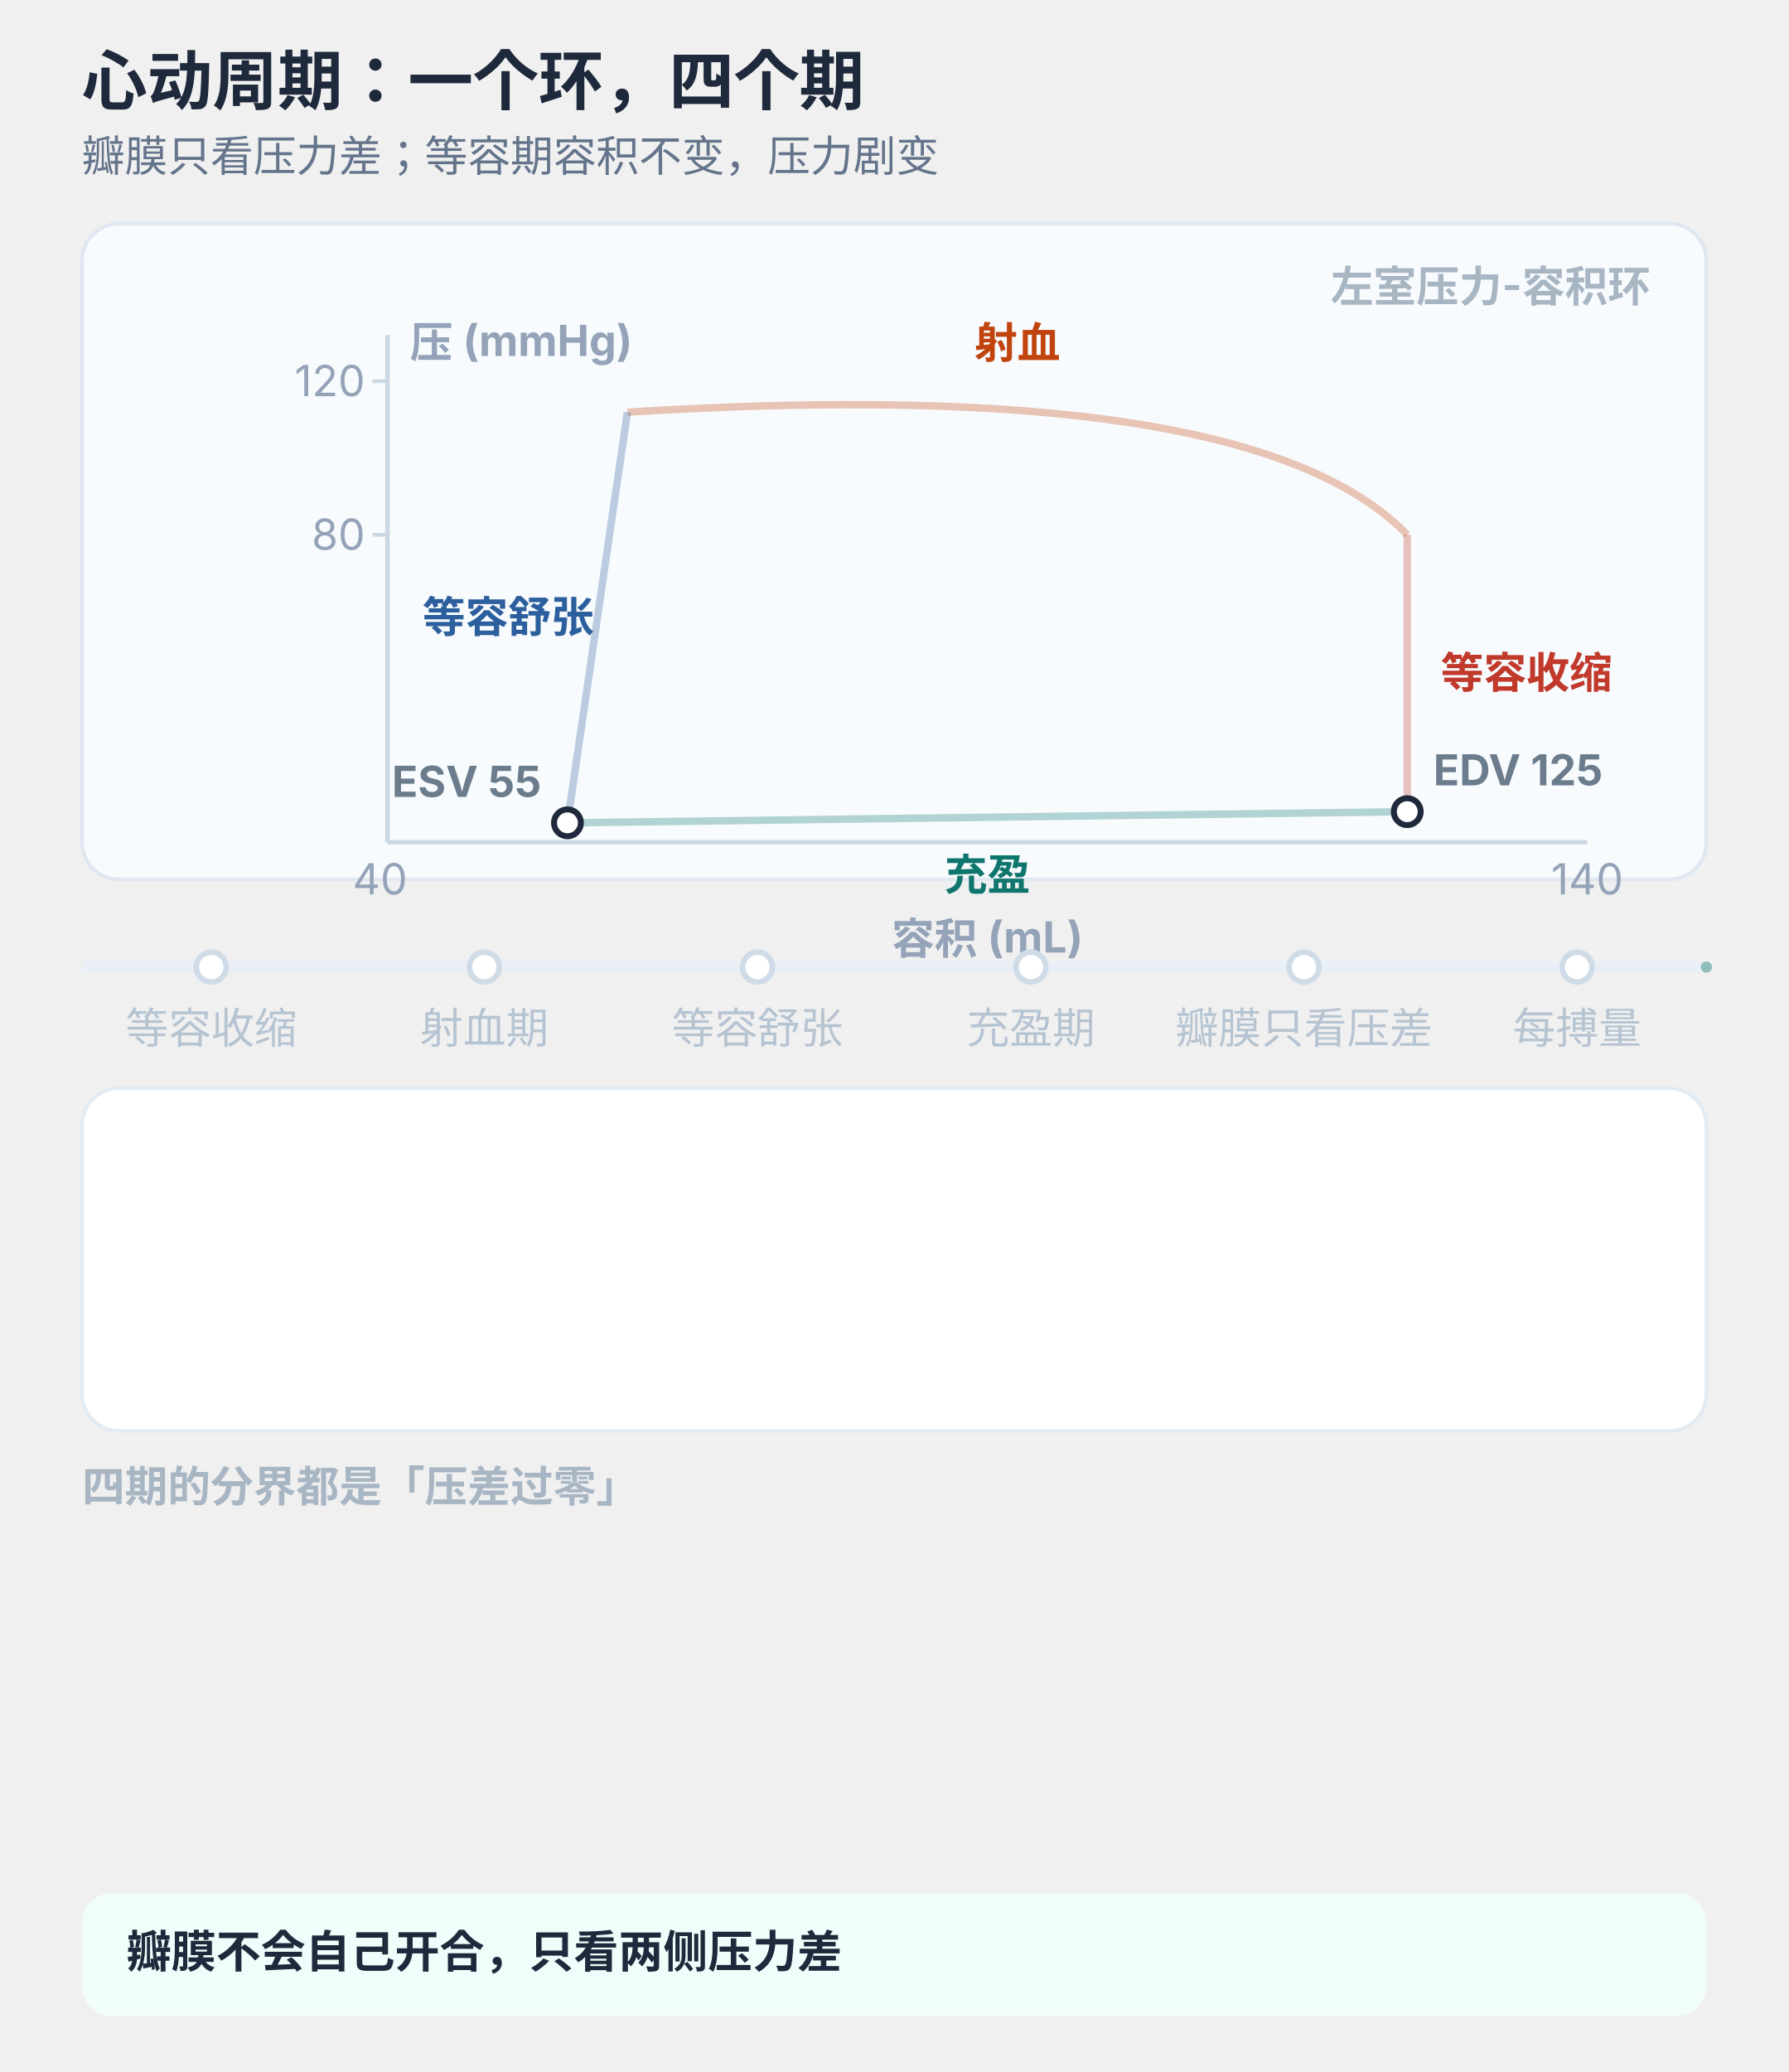
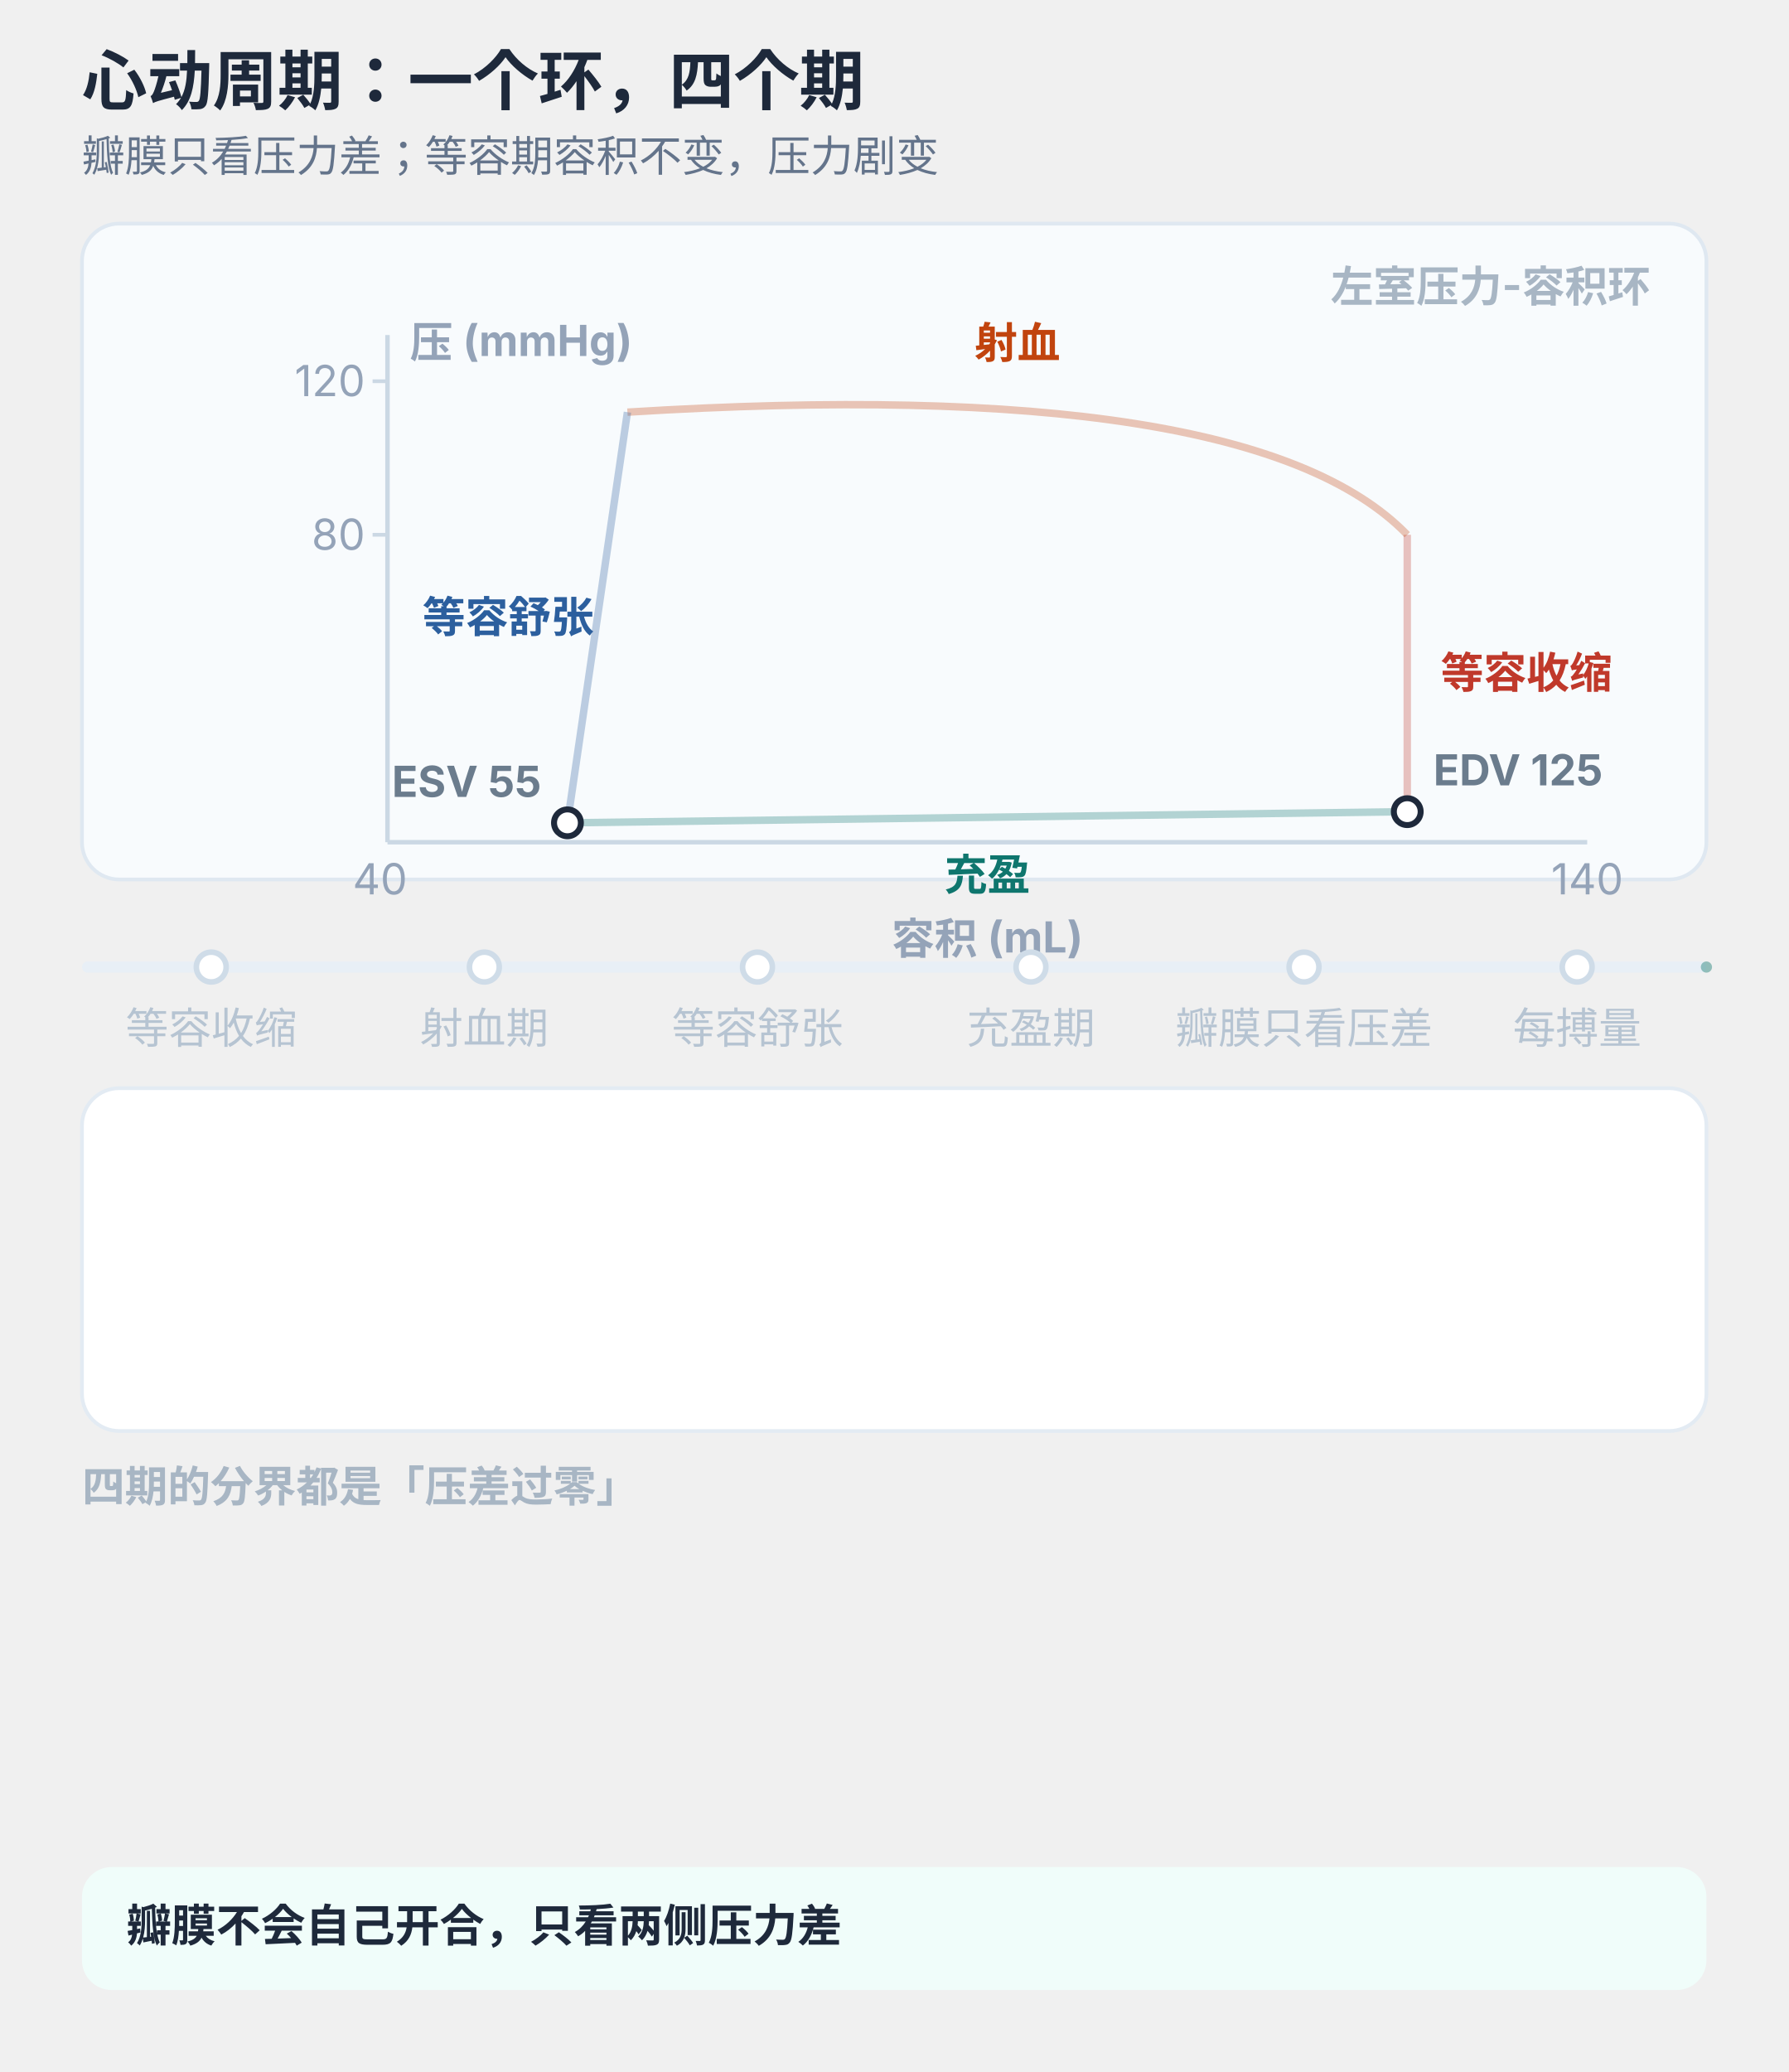
<svg xmlns="http://www.w3.org/2000/svg" viewBox="0 0 480 556" role="img" aria-labelledby="ft fd" style="background:#ffffff">
  <text x="22" y="28" font-size="17.5" font-weight="700" fill="#1e293b" font-family="-apple-system,'PingFang SC','Microsoft YaHei',sans-serif">心动周期：一个环，四个期</text>
  <text x="22" y="46" font-size="11.5" fill="#64748b" font-family="-apple-system,'PingFang SC','Microsoft YaHei',sans-serif">瓣膜只看压力差；等容期容积不变，压力剧变</text>
  <rect x="22" y="60" width="436" height="176" rx="10" fill="#f8fbfd" stroke="#dfe8f1" stroke-width="1" />
  <path d="M104.0,226.0 H426.0" stroke="#cbd8e4" stroke-width="1.2" />
  <path d="M104.0,226.0 V89.9" stroke="#cbd8e4" stroke-width="1.2" />
  <text x="102.0" y="240.0" font-size="11.5" fill="#94a3b8" font-weight="400" text-anchor="middle" font-family="-apple-system,'PingFang SC','Microsoft YaHei',sans-serif">40</text>
  <text x="426.0" y="240.0" font-size="11.5" fill="#94a3b8" font-weight="400" text-anchor="middle" font-family="-apple-system,'PingFang SC','Microsoft YaHei',sans-serif">140</text>
  <text x="265.0" y="256.0" font-size="11.5" fill="#94a3b8" font-weight="700" text-anchor="middle" font-family="-apple-system,'PingFang SC','Microsoft YaHei',sans-serif">容积 (mL)</text>
  <path d="M100.0,143.5 H104.0" stroke="#cbd8e4" stroke-width="1" />
  <text x="98.0" y="147.538" font-size="11.5" fill="#94a3b8" font-weight="400" text-anchor="end" font-family="-apple-system,'PingFang SC','Microsoft YaHei',sans-serif">80</text>
  <path d="M100.0,102.3 H104.0" stroke="#cbd8e4" stroke-width="1" />
  <text x="98.0" y="106.308" font-size="11.5" fill="#94a3b8" font-weight="400" text-anchor="end" font-family="-apple-system,'PingFang SC','Microsoft YaHei',sans-serif">120</text>
  <text x="110.0" y="95.938" font-size="11.5" fill="#94a3b8" font-weight="700" text-anchor="start" font-family="-apple-system,'PingFang SC','Microsoft YaHei',sans-serif">压 (mmHg)</text>
  <path d="M152.3,220.8 L377.7,217.8" fill="none" stroke="#0f766e" stroke-width="2" opacity="0.30" />
  <path d="M377.7,217.8 L377.7,143.5" fill="none" stroke="#c0392b" stroke-width="2" opacity="0.30" />
  <path d="M377.7,143.5 Q335.8,100.2 168.4,110.6" fill="none" stroke="#c1440e" stroke-width="2" opacity="0.30" />
  <path d="M168.4,110.6 L152.3,220.8" fill="none" stroke="#2c5f9e" stroke-width="2" opacity="0.30" />
  <g opacity="0">
    <animate attributeName="opacity" values="0;0;1;1;0;0" keyTimes="0;0.475;0.476;0.635;0.636;1" dur="11.4s" repeatCount="indefinite" />
    <path d="M152.3,220.8 L377.7,217.8" fill="none" stroke="#0f766e" stroke-width="3.4" stroke-linecap="round" />
  </g>
  <text x="265.0" y="238.846" font-size="11.5" fill="#0f766e" font-weight="700" text-anchor="middle" font-family="-apple-system,'PingFang SC','Microsoft YaHei',sans-serif">充盈</text>
  <g opacity="0">
    <animate attributeName="opacity" values="1;1;0;0" keyTimes="0;0.15;0.151;1" dur="11.4s" repeatCount="indefinite" />
    <path d="M377.7,217.8 L377.7,143.5" fill="none" stroke="#c0392b" stroke-width="3.4" stroke-linecap="round" />
  </g>
  <text x="386.7" y="184.646" font-size="11.5" fill="#c0392b" font-weight="700" text-anchor="start" font-family="-apple-system,'PingFang SC','Microsoft YaHei',sans-serif">等容收缩</text>
  <g opacity="0">
    <animate attributeName="opacity" values="0;0;1;1;0;0" keyTimes="0;0.15;0.151;0.31;0.311;1" dur="11.4s" repeatCount="indefinite" />
    <path d="M377.7,143.5 Q335.8,100.2 168.4,110.6" fill="none" stroke="#c1440e" stroke-width="3.4" stroke-linecap="round" />
  </g>
  <text x="273.05" y="96.123" font-size="11.5" fill="#c1440e" font-weight="700" text-anchor="middle" font-family="-apple-system,'PingFang SC','Microsoft YaHei',sans-serif">射血</text>
  <g opacity="0">
    <animate attributeName="opacity" values="0;0;1;1;0;0" keyTimes="0;0.31;0.311;0.475;0.476;1" dur="11.4s" repeatCount="indefinite" />
    <path d="M168.4,110.6 L152.3,220.8" fill="none" stroke="#2c5f9e" stroke-width="3.4" stroke-linecap="round" />
  </g>
  <text x="159.4" y="169.7" font-size="11.5" fill="#2c5f9e" font-weight="700" text-anchor="end" font-family="-apple-system,'PingFang SC','Microsoft YaHei',sans-serif">等容舒张</text>
  <circle cx="152.3" cy="220.8" r="3.6" fill="#ffffff" stroke="#1e293b" stroke-width="1.6" />
  <text x="145.3" y="213.846" font-size="11.5" fill="#6b7c8d" font-weight="700" text-anchor="end" font-family="-apple-system,'PingFang SC','Microsoft YaHei',sans-serif">ESV 55</text>
  <circle cx="377.7" cy="217.8" r="3.6" fill="#ffffff" stroke="#1e293b" stroke-width="1.6" />
  <text x="384.7" y="210.754" font-size="11.5" fill="#6b7c8d" font-weight="700" text-anchor="start" font-family="-apple-system,'PingFang SC','Microsoft YaHei',sans-serif">EDV 125</text>
  <g opacity="0">
    <animate attributeName="opacity" values="0;0;1;1;0;0" keyTimes="0;0.635;0.636;0.815;0.816;1" dur="11.4s" repeatCount="indefinite" />
    <text x="426.0" y="110.554" font-size="11.5" fill="#c1440e" font-weight="700" text-anchor="end" font-family="-apple-system,'PingFang SC','Microsoft YaHei',sans-serif">主动脉瓣</text>
    <text x="110.44" y="110.554" font-size="11.5" fill="#0f766e" font-weight="700" text-anchor="start" font-family="-apple-system,'PingFang SC','Microsoft YaHei',sans-serif">房室瓣</text>
  </g>
  <g opacity="0">
    <animate attributeName="opacity" values="0;0;1;1" keyTimes="0;0.815;0.816;1" dur="11.4s" repeatCount="indefinite" />
    <rect x="207.04" y="110.554" width="196" height="24" rx="7" fill="#fef3c7" />
    <text x="217.04" y="126.554" font-size="12" fill="#a8791a" font-weight="700" text-anchor="start" font-family="-apple-system,'PingFang SC','Microsoft YaHei',sans-serif">SV = 125 − 55 = 70 mL</text>
  </g>
  <text x="443" y="81" font-size="11.5" fill="#a8b6c4" font-weight="700" text-anchor="end" font-family="-apple-system,'PingFang SC','Microsoft YaHei',sans-serif">左室压力-容积环</text>
  <rect x="22" y="258" width="436" height="3" rx="1.5" fill="#e8eff6" />
  <path d="M22,259.5 H458" stroke="#0f766e" stroke-width="3" stroke-linecap="round" opacity="0.42" stroke-dasharray="436" stroke-dashoffset="436">
    <animate attributeName="stroke-dashoffset" values="436;0" keyTimes="0;1" dur="11.4s" repeatCount="indefinite" />
  </path>
  <circle cx="56.7" cy="259.5" r="4" fill="#ffffff" stroke="#cfdce8" stroke-width="1.5" />
  <g opacity="0">
    <animate attributeName="opacity" values="1;1;0;0" keyTimes="0;0.15;0.151;1" dur="11.4s" repeatCount="indefinite" />
    <circle cx="56.7" cy="259.5" r="5.5" fill="#c0392b" />
  </g>
  <g opacity="1">
    <animate attributeName="opacity" values="0.0;0.0;1.0;1.0" keyTimes="0;0.15;0.151;1" dur="11.4s" repeatCount="indefinite" />
    <text x="56.7" y="280" text-anchor="middle" font-size="11.5" fill="#b6c4d2" font-family="-apple-system,'PingFang SC','Microsoft YaHei',sans-serif">等容收缩</text>
  </g>
  <g opacity="0">
    <animate attributeName="opacity" values="1;1;0;0" keyTimes="0;0.15;0.151;1" dur="11.4s" repeatCount="indefinite" />
    <text x="56.7" y="280" text-anchor="middle" font-size="11.5" font-weight="700" fill="#c0392b" font-family="-apple-system,'PingFang SC','Microsoft YaHei',sans-serif">等容收缩</text>
  </g>
  <circle cx="130.0" cy="259.5" r="4" fill="#ffffff" stroke="#cfdce8" stroke-width="1.5" />
  <g opacity="0">
    <animate attributeName="opacity" values="0;0;1;1;0;0" keyTimes="0;0.15;0.151;0.31;0.311;1" dur="11.4s" repeatCount="indefinite" />
    <circle cx="130.0" cy="259.5" r="5.5" fill="#c1440e" />
  </g>
  <g opacity="1">
    <animate attributeName="opacity" values="1.0;1.0;0.0;0.0;1.0;1.0" keyTimes="0;0.15;0.151;0.31;0.311;1" dur="11.4s" repeatCount="indefinite" />
    <text x="130.0" y="280" text-anchor="middle" font-size="11.5" fill="#b6c4d2" font-family="-apple-system,'PingFang SC','Microsoft YaHei',sans-serif">射血期</text>
  </g>
  <g opacity="0">
    <animate attributeName="opacity" values="0;0;1;1;0;0" keyTimes="0;0.15;0.151;0.31;0.311;1" dur="11.4s" repeatCount="indefinite" />
    <text x="130.0" y="280" text-anchor="middle" font-size="11.5" font-weight="700" fill="#c1440e" font-family="-apple-system,'PingFang SC','Microsoft YaHei',sans-serif">射血期</text>
  </g>
  <circle cx="203.3" cy="259.5" r="4" fill="#ffffff" stroke="#cfdce8" stroke-width="1.5" />
  <g opacity="0">
    <animate attributeName="opacity" values="0;0;1;1;0;0" keyTimes="0;0.31;0.311;0.475;0.476;1" dur="11.4s" repeatCount="indefinite" />
    <circle cx="203.3" cy="259.5" r="5.5" fill="#2c5f9e" />
  </g>
  <g opacity="1">
    <animate attributeName="opacity" values="1.0;1.0;0.0;0.0;1.0;1.0" keyTimes="0;0.31;0.311;0.475;0.476;1" dur="11.4s" repeatCount="indefinite" />
    <text x="203.3" y="280" text-anchor="middle" font-size="11.5" fill="#b6c4d2" font-family="-apple-system,'PingFang SC','Microsoft YaHei',sans-serif">等容舒张</text>
  </g>
  <g opacity="0">
    <animate attributeName="opacity" values="0;0;1;1;0;0" keyTimes="0;0.31;0.311;0.475;0.476;1" dur="11.4s" repeatCount="indefinite" />
    <text x="203.3" y="280" text-anchor="middle" font-size="11.5" font-weight="700" fill="#2c5f9e" font-family="-apple-system,'PingFang SC','Microsoft YaHei',sans-serif">等容舒张</text>
  </g>
  <circle cx="276.7" cy="259.5" r="4" fill="#ffffff" stroke="#cfdce8" stroke-width="1.5" />
  <g opacity="0">
    <animate attributeName="opacity" values="0;0;1;1;0;0" keyTimes="0;0.475;0.476;0.635;0.636;1" dur="11.4s" repeatCount="indefinite" />
    <circle cx="276.7" cy="259.5" r="5.5" fill="#0f766e" />
  </g>
  <g opacity="1">
    <animate attributeName="opacity" values="1.0;1.0;0.0;0.0;1.0;1.0" keyTimes="0;0.475;0.476;0.635;0.636;1" dur="11.4s" repeatCount="indefinite" />
    <text x="276.7" y="280" text-anchor="middle" font-size="11.5" fill="#b6c4d2" font-family="-apple-system,'PingFang SC','Microsoft YaHei',sans-serif">充盈期</text>
  </g>
  <g opacity="0">
    <animate attributeName="opacity" values="0;0;1;1;0;0" keyTimes="0;0.475;0.476;0.635;0.636;1" dur="11.4s" repeatCount="indefinite" />
    <text x="276.7" y="280" text-anchor="middle" font-size="11.5" font-weight="700" fill="#0f766e" font-family="-apple-system,'PingFang SC','Microsoft YaHei',sans-serif">充盈期</text>
  </g>
  <circle cx="350.0" cy="259.5" r="4" fill="#ffffff" stroke="#cfdce8" stroke-width="1.5" />
  <g opacity="0">
    <animate attributeName="opacity" values="0;0;1;1;0;0" keyTimes="0;0.635;0.636;0.815;0.816;1" dur="11.4s" repeatCount="indefinite" />
    <circle cx="350.0" cy="259.5" r="5.5" fill="#2f8f57" />
  </g>
  <g opacity="1">
    <animate attributeName="opacity" values="1.0;1.0;0.0;0.0;1.0;1.0" keyTimes="0;0.635;0.636;0.815;0.816;1" dur="11.4s" repeatCount="indefinite" />
    <text x="350.0" y="280" text-anchor="middle" font-size="11.5" fill="#b6c4d2" font-family="-apple-system,'PingFang SC','Microsoft YaHei',sans-serif">瓣膜只看压差</text>
  </g>
  <g opacity="0">
    <animate attributeName="opacity" values="0;0;1;1;0;0" keyTimes="0;0.635;0.636;0.815;0.816;1" dur="11.4s" repeatCount="indefinite" />
    <text x="350.0" y="280" text-anchor="middle" font-size="11.5" font-weight="700" fill="#2f8f57" font-family="-apple-system,'PingFang SC','Microsoft YaHei',sans-serif">瓣膜只看压差</text>
  </g>
  <circle cx="423.3" cy="259.5" r="4" fill="#ffffff" stroke="#cfdce8" stroke-width="1.5" />
  <g opacity="0">
    <animate attributeName="opacity" values="0;0;1;1" keyTimes="0;0.815;0.816;1" dur="11.4s" repeatCount="indefinite" />
    <circle cx="423.3" cy="259.5" r="5.5" fill="#a8791a" />
  </g>
  <g opacity="1">
    <animate attributeName="opacity" values="1.0;1.0;0.0;0.0" keyTimes="0;0.815;0.816;1" dur="11.4s" repeatCount="indefinite" />
    <text x="423.3" y="280" text-anchor="middle" font-size="11.5" fill="#b6c4d2" font-family="-apple-system,'PingFang SC','Microsoft YaHei',sans-serif">每搏量</text>
  </g>
  <g opacity="0">
    <animate attributeName="opacity" values="0;0;1;1" keyTimes="0;0.815;0.816;1" dur="11.4s" repeatCount="indefinite" />
    <text x="423.3" y="280" text-anchor="middle" font-size="11.5" font-weight="700" fill="#a8791a" font-family="-apple-system,'PingFang SC','Microsoft YaHei',sans-serif">每搏量</text>
  </g>
  <rect x="22" y="292" width="436" height="92" rx="10" fill="#ffffff" stroke="#e3ebf3" stroke-width="1" />
  <g opacity="0">
    <animate attributeName="opacity" values="1;1;0;0" keyTimes="0;0.15;0.151;1" dur="11.4s" repeatCount="indefinite" />
    <rect x="22" y="293" width="3" height="90" fill="#c0392b" opacity="0.85" />
    <text x="40" y="318" font-size="11.5" fill="#a8b6c4" font-weight="700" font-family="-apple-system,'PingFang SC','Microsoft YaHei',sans-serif">因为</text>
    <text x="78" y="318" font-size="12.5" fill="#6b7c8d" font-family="-apple-system,'PingFang SC','Microsoft YaHei',sans-serif">心室开始收缩，室内压超过房内压但还没超过主动脉压</text>
    <text x="40" y="354" font-size="11.5" fill="#c0392b" font-weight="700" font-family="-apple-system,'PingFang SC','Microsoft YaHei',sans-serif">所以</text>
    <text x="78" y="354" font-size="14.5" fill="#c0392b" font-weight="700" font-family="-apple-system,'PingFang SC','Microsoft YaHei',sans-serif">房室瓣已关、主动脉瓣未开 → 容积不变，压力猛升</text>
  </g>
  <g opacity="0">
    <animate attributeName="opacity" values="0;0;1;1;0;0" keyTimes="0;0.15;0.151;0.31;0.311;1" dur="11.4s" repeatCount="indefinite" />
    <rect x="22" y="293" width="3" height="90" fill="#c1440e" opacity="0.85" />
    <text x="40" y="318" font-size="11.5" fill="#a8b6c4" font-weight="700" font-family="-apple-system,'PingFang SC','Microsoft YaHei',sans-serif">因为</text>
    <text x="78" y="318" font-size="12.5" fill="#6b7c8d" font-family="-apple-system,'PingFang SC','Microsoft YaHei',sans-serif">室内压 &gt; 主动脉压 80 mmHg，主动脉瓣被顶开</text>
    <text x="40" y="354" font-size="11.5" fill="#c1440e" font-weight="700" font-family="-apple-system,'PingFang SC','Microsoft YaHei',sans-serif">所以</text>
    <text x="78" y="354" font-size="14.5" fill="#c1440e" font-weight="700" font-family="-apple-system,'PingFang SC','Microsoft YaHei',sans-serif">血液射出，容积从 125 降到 55 mL，压先升后降</text>
  </g>
  <g opacity="0">
    <animate attributeName="opacity" values="0;0;1;1;0;0" keyTimes="0;0.31;0.311;0.475;0.476;1" dur="11.4s" repeatCount="indefinite" />
    <rect x="22" y="293" width="3" height="90" fill="#2c5f9e" opacity="0.85" />
    <text x="40" y="318" font-size="11.5" fill="#a8b6c4" font-weight="700" font-family="-apple-system,'PingFang SC','Microsoft YaHei',sans-serif">因为</text>
    <text x="78" y="318" font-size="12.5" fill="#6b7c8d" font-family="-apple-system,'PingFang SC','Microsoft YaHei',sans-serif">室内压低于主动脉压，主动脉瓣关闭；房内压仍低</text>
    <text x="40" y="354" font-size="11.5" fill="#2c5f9e" font-weight="700" font-family="-apple-system,'PingFang SC','Microsoft YaHei',sans-serif">所以</text>
    <text x="78" y="354" font-size="14.5" fill="#2c5f9e" font-weight="700" font-family="-apple-system,'PingFang SC','Microsoft YaHei',sans-serif">两个瓣都关 → 容积不变，压力骤降，这是第二心音</text>
  </g>
  <g opacity="0">
    <animate attributeName="opacity" values="0;0;1;1;0;0" keyTimes="0;0.475;0.476;0.635;0.636;1" dur="11.4s" repeatCount="indefinite" />
    <rect x="22" y="293" width="3" height="90" fill="#0f766e" opacity="0.85" />
    <text x="40" y="318" font-size="11.5" fill="#a8b6c4" font-weight="700" font-family="-apple-system,'PingFang SC','Microsoft YaHei',sans-serif">因为</text>
    <text x="78" y="318" font-size="12.5" fill="#6b7c8d" font-family="-apple-system,'PingFang SC','Microsoft YaHei',sans-serif">室内压低于房内压，房室瓣开放</text>
    <text x="40" y="354" font-size="11.5" fill="#0f766e" font-weight="700" font-family="-apple-system,'PingFang SC','Microsoft YaHei',sans-serif">所以</text>
    <text x="78" y="354" font-size="14.5" fill="#0f766e" font-weight="700" font-family="-apple-system,'PingFang SC','Microsoft YaHei',sans-serif">充盈主要靠心室舒张抽吸，后约 1/4 由心房收缩补足</text>
  </g>
  <g opacity="0">
    <animate attributeName="opacity" values="0;0;1;1;0;0" keyTimes="0;0.635;0.636;0.815;0.816;1" dur="11.4s" repeatCount="indefinite" />
    <rect x="22" y="293" width="3" height="90" fill="#2f8f57" opacity="0.85" />
    <text x="40" y="318" font-size="11.5" fill="#a8b6c4" font-weight="700" font-family="-apple-system,'PingFang SC','Microsoft YaHei',sans-serif">因为</text>
    <text x="78" y="318" font-size="12.5" fill="#6b7c8d" font-family="-apple-system,'PingFang SC','Microsoft YaHei',sans-serif">瓣膜本身不会主动开合，完全由两侧压力差决定</text>
    <text x="40" y="354" font-size="11.5" fill="#2f8f57" font-weight="700" font-family="-apple-system,'PingFang SC','Microsoft YaHei',sans-serif">所以</text>
    <text x="78" y="354" font-size="14.5" fill="#2f8f57" font-weight="700" font-family="-apple-system,'PingFang SC','Microsoft YaHei',sans-serif">所以四个期的分界，就是四个「压差过零」的瞬间</text>
  </g>
  <g opacity="0">
    <animate attributeName="opacity" values="0;0;1;1" keyTimes="0;0.815;0.816;1" dur="11.4s" repeatCount="indefinite" />
    <rect x="22" y="293" width="3" height="90" fill="#a8791a" opacity="0.85" />
    <text x="40" y="318" font-size="11.5" fill="#a8b6c4" font-weight="700" font-family="-apple-system,'PingFang SC','Microsoft YaHei',sans-serif">因为</text>
    <text x="78" y="318" font-size="12.5" fill="#6b7c8d" font-family="-apple-system,'PingFang SC','Microsoft YaHei',sans-serif">SV = EDV 125 − ESV 55 = 70 mL</text>
    <text x="40" y="354" font-size="11.5" fill="#a8791a" font-weight="700" font-family="-apple-system,'PingFang SC','Microsoft YaHei',sans-serif">所以</text>
    <text x="78" y="354" font-size="14.5" fill="#a8791a" font-weight="700" font-family="-apple-system,'PingFang SC','Microsoft YaHei',sans-serif">EF = 70/125 = 56%，是评价收缩功能的核心指标</text>
  </g>
  <text x="22" y="403" font-size="11.5" fill="#a8b6c4" font-weight="700" text-anchor="start" font-family="-apple-system,'PingFang SC','Microsoft YaHei',sans-serif">四期的分界都是「压差过零」</text>
  <g opacity="0">
    <animate attributeName="opacity" values="1;1;0;0" keyTimes="0;0.15;0.151;1" dur="11.4s" repeatCount="indefinite" />
    <rect x="22" y="413" width="3" height="15" rx="1.5" fill="#c0392b" />
    <text x="34" y="424" font-size="12.5" fill="#c0392b" font-weight="700" text-anchor="start" font-family="-apple-system,'PingFang SC','Microsoft YaHei',sans-serif">等容收缩</text>
    <text x="104" y="424" font-size="12" fill="#6b7c8d" font-weight="400" text-anchor="start" font-family="-apple-system,'PingFang SC','Microsoft YaHei',sans-serif">两瓣全关，容积不变</text>
  </g>
  <g opacity="0">
    <animate attributeName="opacity" values="0;0;1;1;0;0" keyTimes="0;0.15;0.151;0.31;0.311;1" dur="11.4s" repeatCount="indefinite" />
    <rect x="22" y="436" width="3" height="15" rx="1.5" fill="#c1440e" />
    <text x="34" y="447" font-size="12.5" fill="#c1440e" font-weight="700" text-anchor="start" font-family="-apple-system,'PingFang SC','Microsoft YaHei',sans-serif">射血期</text>
    <text x="104" y="447" font-size="12" fill="#6b7c8d" font-weight="400" text-anchor="start" font-family="-apple-system,'PingFang SC','Microsoft YaHei',sans-serif">主动脉瓣开，容积 125→55</text>
  </g>
  <g opacity="0">
    <animate attributeName="opacity" values="0;0;1;1;0;0" keyTimes="0;0.31;0.311;0.475;0.476;1" dur="11.4s" repeatCount="indefinite" />
    <rect x="22" y="459" width="3" height="15" rx="1.5" fill="#2c5f9e" />
    <text x="34" y="470" font-size="12.5" fill="#2c5f9e" font-weight="700" text-anchor="start" font-family="-apple-system,'PingFang SC','Microsoft YaHei',sans-serif">等容舒张</text>
    <text x="104" y="470" font-size="12" fill="#6b7c8d" font-weight="400" text-anchor="start" font-family="-apple-system,'PingFang SC','Microsoft YaHei',sans-serif">两瓣全关，第二心音</text>
  </g>
  <g opacity="0">
    <animate attributeName="opacity" values="0;0;1;1;0;0" keyTimes="0;0.475;0.476;0.635;0.636;1" dur="11.4s" repeatCount="indefinite" />
    <rect x="22" y="482" width="3" height="15" rx="1.5" fill="#0f766e" />
    <text x="34" y="493" font-size="12.5" fill="#0f766e" font-weight="700" text-anchor="start" font-family="-apple-system,'PingFang SC','Microsoft YaHei',sans-serif">充盈期</text>
    <text x="104" y="493" font-size="12" fill="#6b7c8d" font-weight="400" text-anchor="start" font-family="-apple-system,'PingFang SC','Microsoft YaHei',sans-serif">房室瓣开，压差驱动</text>
  </g>
-   <rect x="22" y="508" width="436" height="33" rx="8" fill="#f0fdfa" />
-   <text x="34" y="528" font-size="12" fill="#1e293b" font-weight="700" text-anchor="start" font-family="-apple-system,'PingFang SC','Microsoft YaHei',sans-serif">瓣膜不会自己开合，只看两侧压力差</text>
+   <rect x="22" y="501" width="436" height="33" rx="8" fill="#f0fdfa" />
+   <text x="34" y="521" font-size="12" fill="#1e293b" font-weight="700" text-anchor="start" font-family="-apple-system,'PingFang SC','Microsoft YaHei',sans-serif">瓣膜不会自己开合，只看两侧压力差</text>
</svg>
